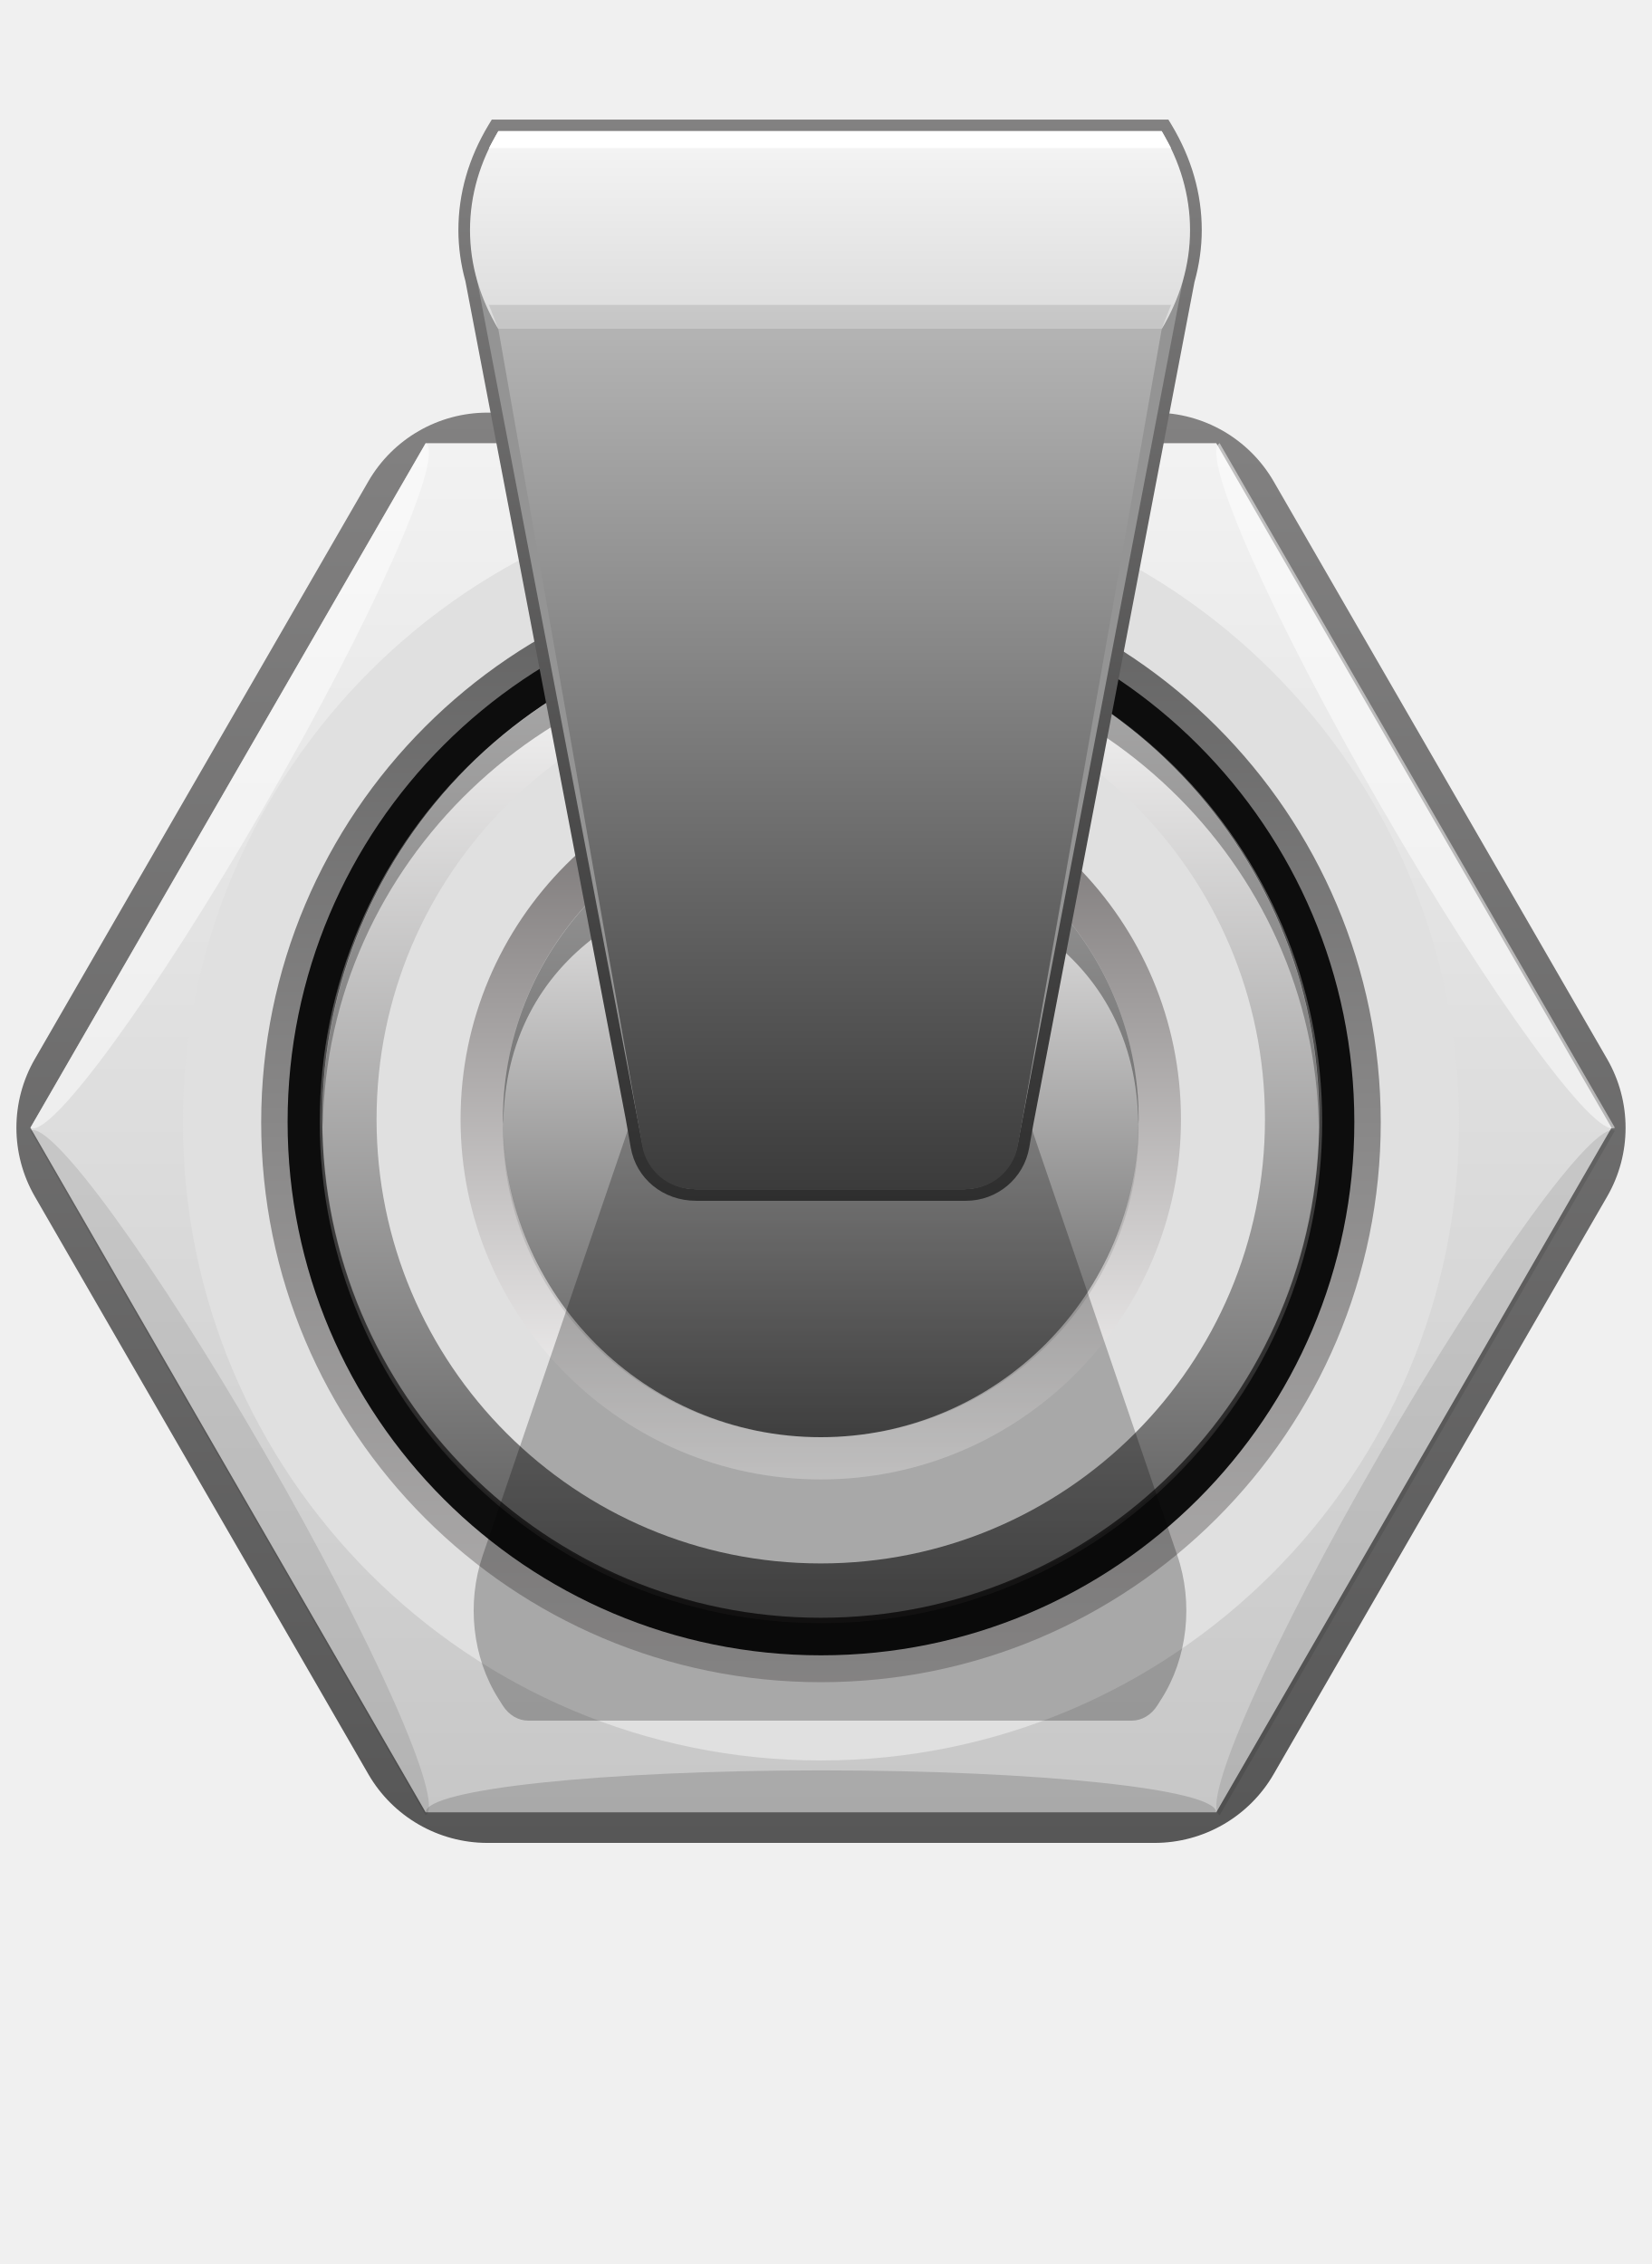
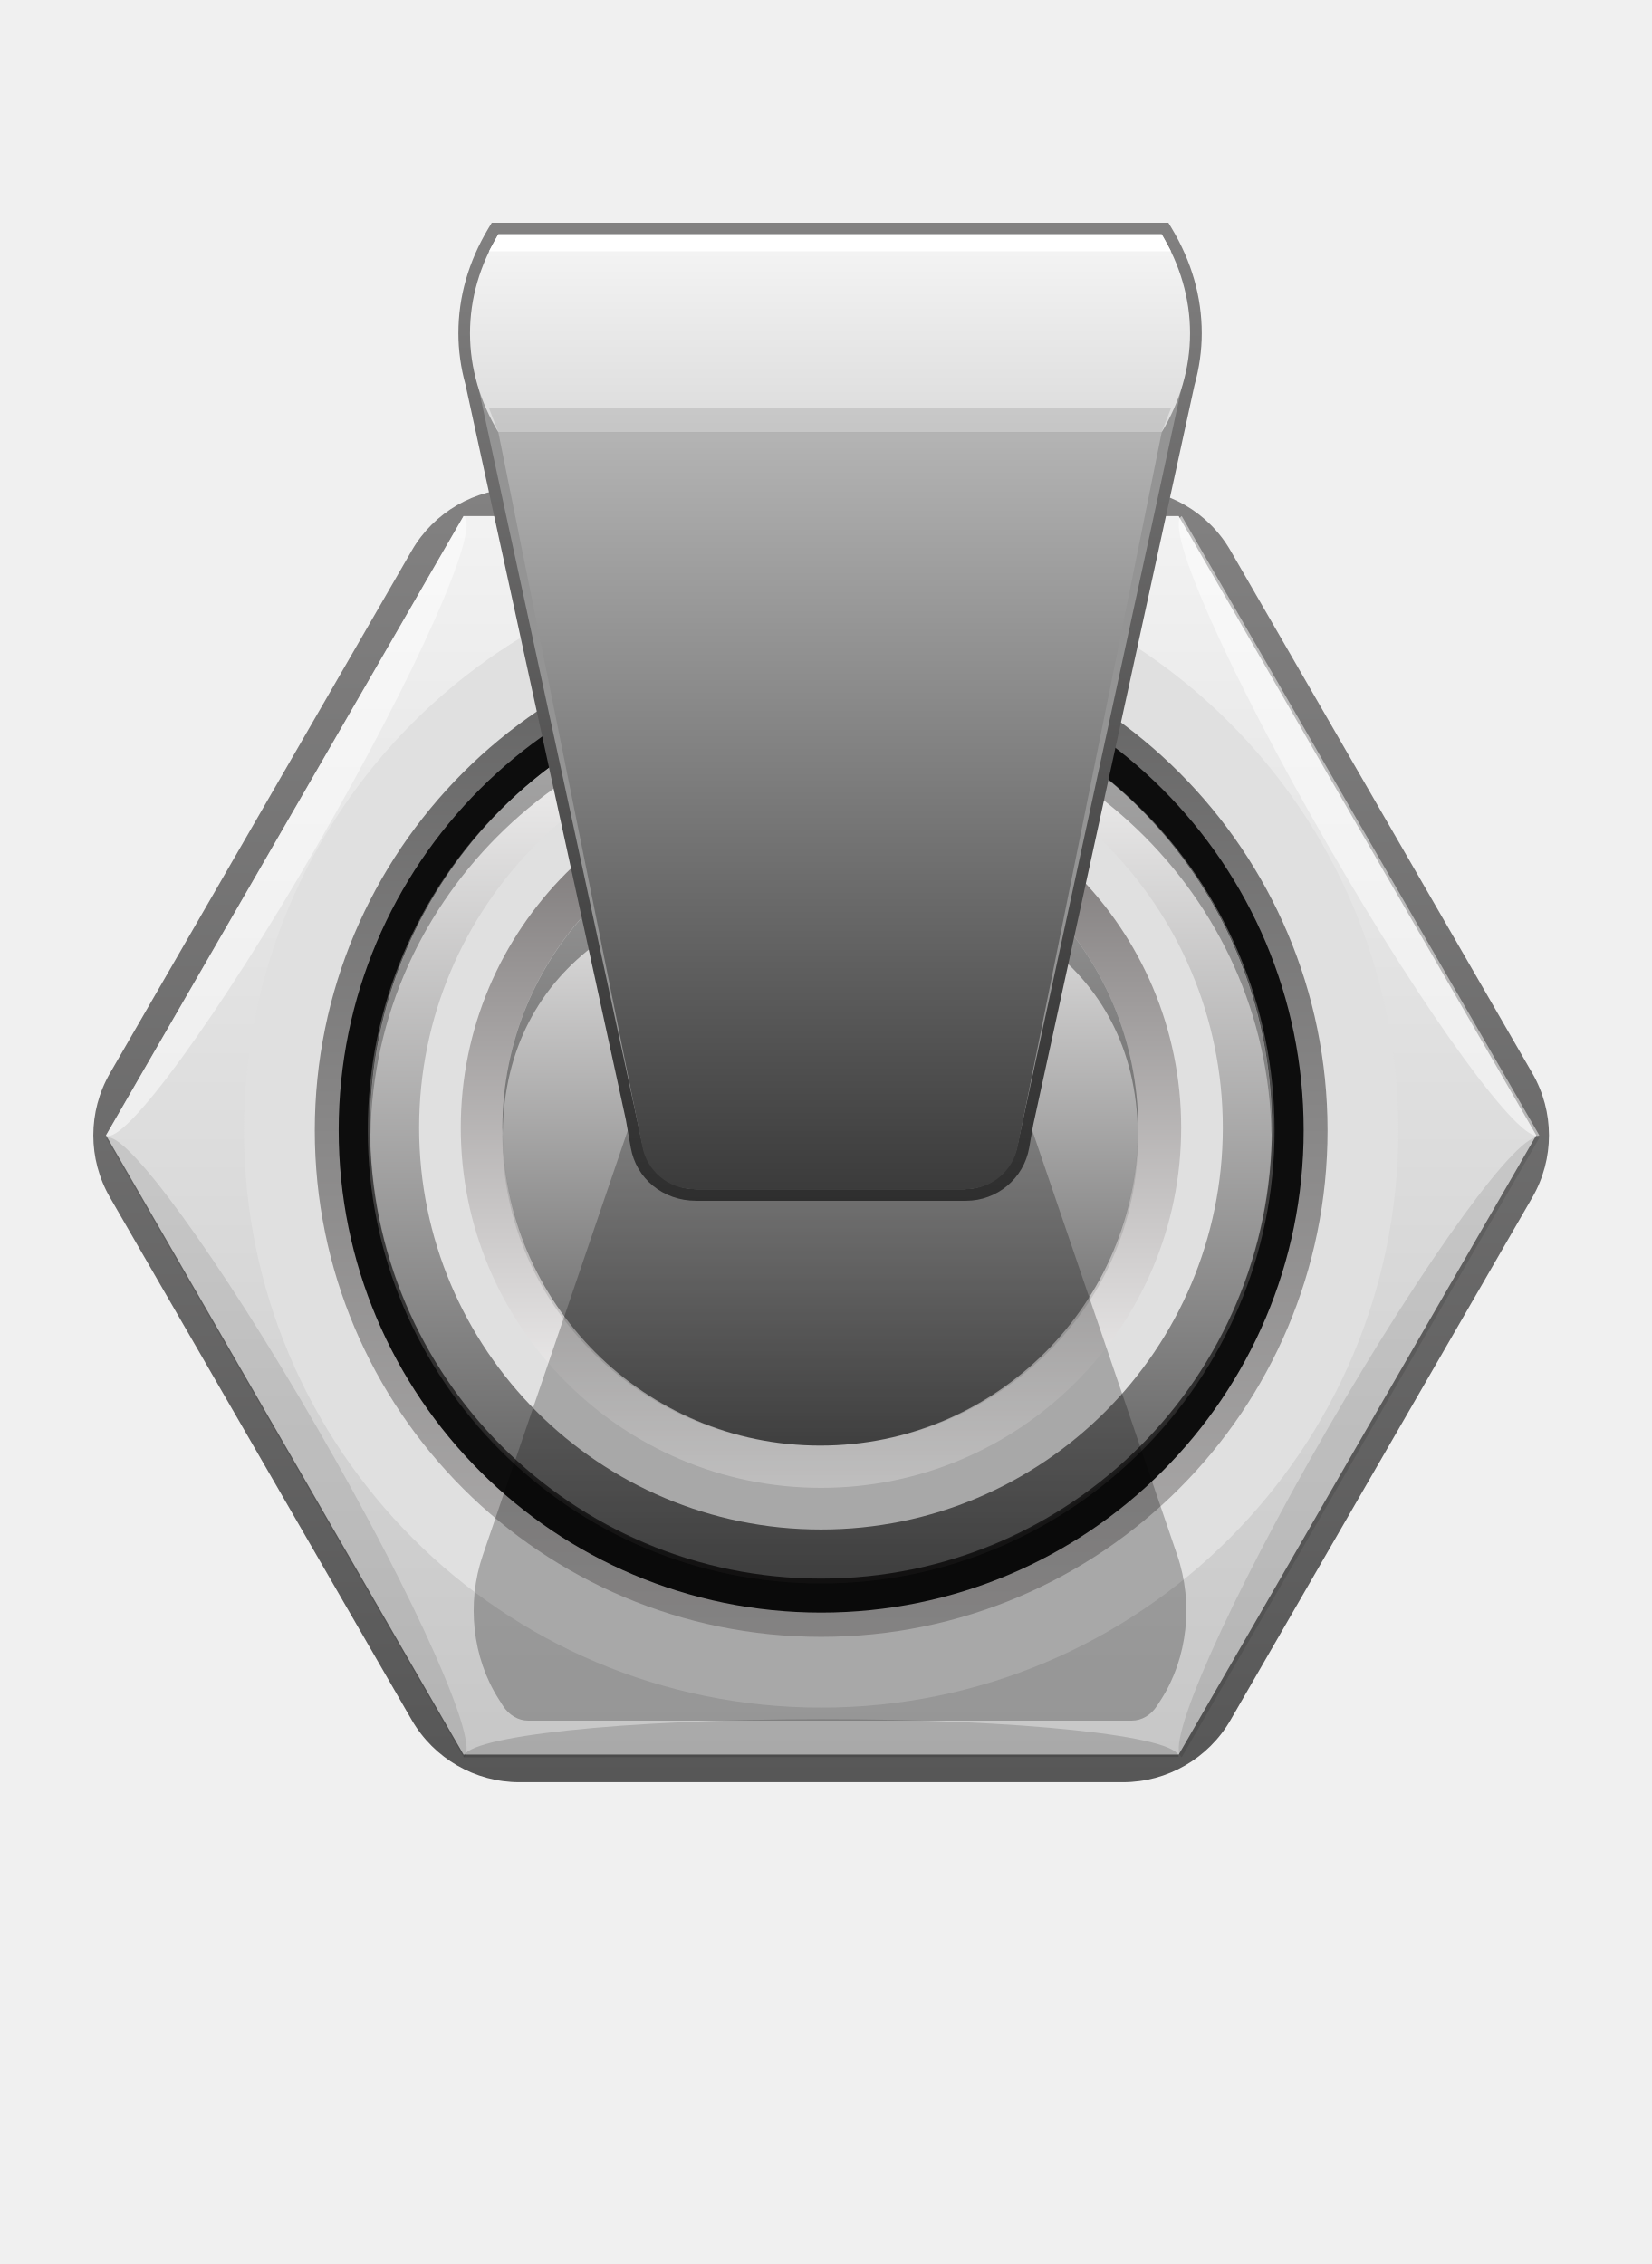
<svg xmlns="http://www.w3.org/2000/svg" version="1.0" id="svg20198" x="0px" y="0px" width="32px" height="43.883px" viewBox="0 0 32 43.883" enable-background="new 0 0 32 43.883" xml:space="preserve">
-   <linearGradient id="SVGID_1_" gradientUnits="userSpaceOnUse" x1="15.911" y1="7.998" x2="15.911" y2="35.72">
-     <stop offset="0" style="stop-color:#828181" />
-     <stop offset="1" style="stop-color:#575757" />
-   </linearGradient>
-   <path fill="url(#SVGID_1_)" d="M22.376,7.998H9.447c-0.952,0-1.832,0.508-2.308,1.332L0.675,20.527  c-0.476,0.824-0.476,1.84,0,2.665l6.464,11.197c0.476,0.824,1.356,1.332,2.308,1.332h12.929  c0.952,0,1.832-0.508,2.308-1.332l6.464-11.197c0.476-0.824,0.476-1.84,0-2.665l-6.464-11.197  C24.207,8.506,23.328,7.998,22.376,7.998z" />
-   <linearGradient id="SVGID_2_" gradientUnits="userSpaceOnUse" x1="15.911" y1="8.59" x2="15.911" y2="35.128">
-     <stop offset="0.006" style="stop-color:#F2F2F2" />
-     <stop offset="1" style="stop-color:#C7C7C7" />
-   </linearGradient>
-   <polygon fill="url(#SVGID_2_)" points="23.572,8.59 8.25,8.59 0.589,21.859 8.25,35.128 23.572,35.128   31.233,21.859 " />
-   <circle fill="#E0E0E0" cx="15.911" cy="21.757" r="12.366" />
-   <linearGradient id="SVGID_3_" gradientUnits="userSpaceOnUse" x1="-1238.732" y1="-371.959" x2="-1217.034" y2="-371.959" gradientTransform="matrix(0 -1 -1 0 -356.0472 -1206.126)">
-     <stop offset="0" style="stop-color:#B0AEAE" />
-     <stop offset="1" style="stop-color:#616161" />
-   </linearGradient>
-   <circle fill="url(#SVGID_3_)" cx="15.911" cy="21.757" r="10.849" />
-   <circle fill="#0D0D0D" cx="15.911" cy="21.748" r="10.337" />
-   <circle cx="15.911" cy="21.748" r="4.739" />
-   <linearGradient id="SVGID_4_" gradientUnits="userSpaceOnUse" x1="-1880.925" y1="33.746" x2="-1880.925" y2="14.317" gradientTransform="matrix(-1 0 0 -1 -1865.013 45.77966)">
-     <stop offset="0.006" style="stop-color:#707070" />
-     <stop offset="1" style="stop-color:#171616" />
-   </linearGradient>
-   <circle fill="url(#SVGID_4_)" cx="15.911" cy="21.748" r="9.714" />
-   <g opacity="0.15">
-     <path d="M23.572,35.128c0-0.449-3.43-0.813-7.661-0.813s-7.661,0.364-7.661,0.813H23.572z" />
+   <g>
+     <linearGradient id="SVGID_1_" gradientUnits="userSpaceOnUse" x1="15.914" y1="34.422" x2="15.914" y2="9.345" gradientTransform="matrix(1 0 0 -1 0 43.88983)">
+       <stop offset="0" style="stop-color:#828181" />
+       <stop offset="1" style="stop-color:#575757" />
+     </linearGradient>
+     <path fill="url(#SVGID_1_)" d="M21.762,9.467H10.067c-0.861,0-1.657,0.459-2.087,1.205L2.132,20.801   c-0.431,0.746-0.431,1.665,0,2.41l5.848,10.128c0.431,0.746,1.226,1.205,2.087,1.205h11.695   c0.861,0,1.657-0.459,2.087-1.205l5.848-10.128c0.431-0.746,0.431-1.665,0-2.41l-5.848-10.128   C23.419,9.927,22.623,9.467,21.762,9.467z" />
+     <linearGradient id="SVGID_00000039813682226536879630000008819692541500781996_" gradientUnits="userSpaceOnUse" x1="15.914" y1="33.887" x2="15.914" y2="9.881" gradientTransform="matrix(1 0 0 -1 0 43.88983)">
+       <stop offset="0.006" style="stop-color:#F2F2F2" />
+       <stop offset="1" style="stop-color:#C7C7C7" />
+     </linearGradient>
+     <polygon fill="url(#SVGID_00000039813682226536879630000008819692541500781996_)" points="22.844,10.003 8.984,10.003    2.055,22.006 8.984,34.009 22.844,34.009 29.774,22.006  " />
+     <circle fill="#E0E0E0" cx="15.915" cy="21.913" r="11.186" />
+     <linearGradient id="SVGID_00000065778810957871135690000009488242445952415918_" gradientUnits="userSpaceOnUse" x1="-1917.853" y1="1095.852" x2="-1898.226" y2="1095.852" gradientTransform="matrix(0 -1 1 0 -1079.937 -1886.126)">
+       <stop offset="0" style="stop-color:#B0AEAE" />
+       <stop offset="1" style="stop-color:#616161" />
+     </linearGradient>
+     <circle fill="url(#SVGID_00000065778810957871135690000009488242445952415918_)" cx="15.915" cy="21.913" r="9.814" />
+     <circle fill="#0D0D0D" cx="15.915" cy="21.906" r="9.351" />
+     <circle cx="15.915" cy="21.911" r="4.739" />
+     <linearGradient id="SVGID_00000171713635756230824350000010616014986402271619_" gradientUnits="userSpaceOnUse" x1="-2442.928" y1="809.229" x2="-2442.928" y2="826.803" gradientTransform="matrix(-1 0 0 1 -2427.013 -796.1102)">
+       <stop offset="0.006" style="stop-color:#707070" />
+       <stop offset="1" style="stop-color:#171616" />
+     </linearGradient>
+     <circle fill="url(#SVGID_00000171713635756230824350000010616014986402271619_)" cx="15.915" cy="21.906" r="8.787" />
+     <g opacity="0.1">
+       <path d="M29.833,22.058c-0.352-0.203-2.188,2.319-4.102,5.634s-3.18,6.166-2.828,6.369    L29.833,22.058z" />
+     </g>
+     <g opacity="0.15">
+       <path d="M22.845,34.054c-0-0.406-3.103-0.734-6.93-0.732s-6.93,0.333-6.929,0.739L22.845,34.054z    " />
+     </g>
+     <g opacity="0.1">
+       <path d="M2.055,22.058c0.352-0.203,2.188,2.319,4.102,5.634s3.18,6.166,2.828,6.369L2.055,22.058z" />
+     </g>
+     <path opacity="0.5" fill="#FFFFFF" enable-background="new    " d="M29.833,22.006   c-0.352,0.203-2.188-2.319-4.102-5.634s-3.18-6.166-2.828-6.369L29.833,22.006z" />
+     <path opacity="0.5" fill="#FFFFFF" enable-background="new    " d="M2.055,22.006   c0.352,0.203,2.188-2.319,4.102-5.634s3.18-6.166,2.828-6.369L2.055,22.006z" />
+     <linearGradient id="SVGID_00000144306169891397359050000011013140069067034521_" gradientUnits="userSpaceOnUse" x1="-2442.924" y1="809.229" x2="-2442.924" y2="826.708" gradientTransform="matrix(-1 0 0 1 -2427.013 -796.1102)">
+       <stop offset="0" style="stop-color:#FFFEFE" />
+       <stop offset="1" style="stop-color:#545454" />
+     </linearGradient>
+     <circle fill="url(#SVGID_00000144306169891397359050000011013140069067034521_)" cx="15.911" cy="21.858" r="8.74" />
+     <circle fill="#E0E0E0" cx="15.911" cy="21.858" r="7.788" />
+     <path fill="none" d="M15.911,7.871c8.83,0,15.987,5.158,15.987,13.987s-7.158,15.987-15.987,15.987   s-15.987-7.158-15.987-15.987S7.081,7.871,15.911,7.871z" />
+     <g opacity="0.43">
+       <path fill="#404040" d="M15.911,13.633c4.781,0,8.659,3.73,8.73,8.356c0.001-0.044,0.007-0.086,0.007-0.131    c0-4.827-3.911-8.739-8.737-8.739s-8.737,3.913-8.737,8.739c0,0.044,0.006,0.087,0.007,0.131    C7.251,17.363,11.13,13.633,15.911,13.633z" />
+       <path opacity="0.28" fill="#404040" enable-background="new    " d="M7.181,21.988    c-0.001,0.043-0.007,0.084-0.007,0.127c0,4.685,3.912,8.482,8.737,8.482    C11.13,30.598,7.251,26.754,7.181,21.988z" />
+       <path opacity="0.28" fill="#404040" enable-background="new    " d="M15.911,30.598    c4.825,0,8.737-3.798,8.737-8.482c0-0.043-0.006-0.084-0.007-0.127    C24.57,26.754,20.692,30.598,15.911,30.598z" />
+     </g>
+     <linearGradient id="SVGID_00000161599518429452590120000006752048433723871913_" gradientUnits="userSpaceOnUse" x1="-2442.924" y1="824.949" x2="-2442.924" y2="810.987" gradientTransform="matrix(-1 0 0 1 -2427.013 -796.1102)">
+       <stop offset="0" style="stop-color:#FFFEFE" />
+       <stop offset="1" style="stop-color:#706C6C" />
+     </linearGradient>
+     <circle fill="url(#SVGID_00000161599518429452590120000006752048433723871913_)" cx="15.911" cy="21.858" r="6.981" />
+     <linearGradient id="SVGID_00000056391914046623679090000017781048053089277066_" gradientUnits="userSpaceOnUse" x1="-2442.911" y1="811.806" x2="-2442.911" y2="824.13" gradientTransform="matrix(-1 0 0 1 -2427.013 -796.1102)">
+       <stop offset="0" style="stop-color:#FAF9F9" />
+       <stop offset="1" style="stop-color:#545454" />
+     </linearGradient>
+     <circle fill="url(#SVGID_00000056391914046623679090000017781048053089277066_)" cx="15.897" cy="21.858" r="6.162" />
+     <g opacity="0.5">
+       <path fill="#404040" d="M15.897,17.058c3.371,0,6.106,1.63,6.156,4.892    c0-0.031,0.005-0.061,0.005-0.092c0-3.403-2.758-6.162-6.16-6.162s-6.16,2.759-6.16,6.162    c0,0.031,0.004,0.061,0.005,0.092C9.791,18.688,12.526,17.058,15.897,17.058z" />
+       <path opacity="0.28" fill="#404040" enable-background="new    " d="M9.742,21.95    c-0,0.03-0.005,0.059-0.005,0.089c0,3.303,2.758,5.981,6.16,5.981    C12.526,28.02,9.791,25.31,9.742,21.95z" />
+       <path opacity="0.28" fill="#404040" enable-background="new    " d="M15.897,28.02    c3.402,0,6.16-2.678,6.16-5.981c0-0.03-0.004-0.059-0.005-0.089    C22.003,25.31,19.268,28.02,15.897,28.02z" />
+     </g>
  </g>
-   <g opacity="0.1">
-     <path d="M31.298,21.917c-0.389-0.225-2.419,2.564-4.534,6.228s-3.515,6.816-3.126,7.041L31.298,21.917z   " />
-   </g>
-   <g opacity="0.1">
-     <path d="M0.589,21.917c0.389-0.225,2.419,2.564,4.534,6.228s3.515,6.816,3.126,7.041L0.589,21.917z" />
-   </g>
-   <path opacity="0.5" fill="#FFFFFF" d="M31.298,21.859c-0.389,0.225-2.419-2.564-4.534-6.228  S23.248,8.814,23.637,8.59L31.298,21.859z" />
-   <path opacity="0.5" fill="#FFFFFF" d="M0.589,21.859c0.389,0.225,2.419-2.564,4.534-6.228  S8.639,8.814,8.25,8.59L0.589,21.859z" />
-   <linearGradient id="SVGID_5_" gradientUnits="userSpaceOnUse" x1="-1880.921" y1="33.746" x2="-1880.921" y2="14.423" gradientTransform="matrix(-1 0 0 -1 -1865.013 45.77966)">
-     <stop offset="0" style="stop-color:#FFFEFE" />
-     <stop offset="1" style="stop-color:#545454" />
-   </linearGradient>
-   <circle fill="url(#SVGID_5_)" cx="15.907" cy="21.695" r="9.662" />
-   <circle fill="#E0E0E0" cx="15.907" cy="21.695" r="8.609" />
-   <g opacity="0.43">
-     <path fill="#404040" d="M15.907,12.602c5.285,0,9.573,4.124,9.651,9.237   c0.001-0.049,0.007-0.096,0.007-0.144c0-5.336-4.324-9.661-9.658-9.661s-9.658,4.326-9.658,9.661   c0,0.049,0.007,0.096,0.007,0.144C6.334,16.726,10.622,12.602,15.907,12.602z" />
-     <path opacity="0.28" fill="#404040" d="M6.256,21.84c-0.001,0.047-0.007,0.093-0.007,0.14   c0,5.179,4.324,9.377,9.658,9.377C10.622,31.357,6.334,27.108,6.256,21.84z" />
-     <path opacity="0.28" fill="#404040" d="M15.907,31.357c5.334,0,9.658-4.198,9.658-9.377   c0-0.047-0.007-0.093-0.007-0.14C25.48,27.108,21.193,31.357,15.907,31.357z" />
-   </g>
-   <linearGradient id="SVGID_6_" gradientUnits="userSpaceOnUse" x1="-1880.921" y1="17.103" x2="-1880.921" y2="31.065" gradientTransform="matrix(-1 0 0 -1 -1865.013 45.77966)">
-     <stop offset="0" style="stop-color:#FFFEFE" />
-     <stop offset="1" style="stop-color:#706C6C" />
-   </linearGradient>
-   <circle fill="url(#SVGID_6_)" cx="15.907" cy="21.695" r="6.981" />
-   <linearGradient id="SVGID_7_" gradientUnits="userSpaceOnUse" x1="-1880.921" y1="30.247" x2="-1880.921" y2="17.922" gradientTransform="matrix(-1 0 0 -1 -1865.013 45.77966)">
-     <stop offset="0" style="stop-color:#FAF9F9" />
-     <stop offset="1" style="stop-color:#545454" />
-   </linearGradient>
-   <circle fill="url(#SVGID_7_)" cx="15.907" cy="21.695" r="6.162" />
-   <g opacity="0.5">
-     <path fill="#404040" d="M15.907,16.896c3.371,0,6.106,1.63,6.156,4.892   c0-0.031,0.005-0.061,0.005-0.092c0-3.403-2.758-6.162-6.16-6.162s-6.16,2.759-6.16,6.162   c0,0.031,0.004,0.061,0.005,0.092C9.802,18.526,12.536,16.896,15.907,16.896z" />
-     <path opacity="0.28" fill="#404040" d="M9.752,21.787c-0,0.03-0.005,0.059-0.005,0.089   c0,3.303,2.758,5.981,6.16,5.981C12.536,27.858,9.802,25.148,9.752,21.787z" />
-     <path opacity="0.28" fill="#404040" d="M15.907,27.858c3.402,0,6.16-2.678,6.16-5.981   c0-0.03-0.004-0.059-0.005-0.089C22.013,25.148,19.279,27.858,15.907,27.858z" />
-   </g>
-   <path opacity="0.25" d="M19.745,21.145l3.072,9.003c0.316,0.927,0.199,1.986-0.307,2.782l-0.081,0.128  c-0.118,0.185-0.3,0.293-0.494,0.293H10.238c-0.194,0-0.377-0.108-0.494-0.293l-0.081-0.128  c-0.507-0.797-0.624-1.855-0.307-2.782l3.072-9.003H19.745z" />
+   <path opacity="0.25" enable-background="new    " d="M19.745,21.145l3.072,9.003  c0.316,0.927,0.199,1.986-0.307,2.782L22.428,33.058c-0.118,0.185-0.3,0.293-0.494,0.293H10.238  c-0.194,0-0.377-0.108-0.494-0.293l-0.081-0.128c-0.507-0.797-0.624-1.855-0.307-2.782l3.072-9.003  C12.427,21.145,19.745,21.145,19.745,21.145z" />
  <g>
-     <linearGradient id="SVGID_8_" gradientUnits="userSpaceOnUse" x1="16.086" y1="-5387.099" x2="16.086" y2="-5408.056" gradientTransform="matrix(1 0 0 -1 0 -5384.781)">
+     <linearGradient id="SVGID_00000060023922574028338360000000987212957520619408_" gradientUnits="userSpaceOnUse" x1="16.086" y1="6230.988" x2="16.086" y2="6249.946" gradientTransform="matrix(1 0 0 1 0 -6226.671)">
      <stop offset="0" style="stop-color:#828181" />
      <stop offset="1" style="stop-color:#2E2E2E" />
    </linearGradient>
-     <path fill="url(#SVGID_8_)" d="M18.721,23.275h-0.041h-5.187c-0.648,0-1.163-0.433-1.268-1.029l-0.096-0.546   L9.02,5.449C8.931,5.13,8.884,4.791,8.884,4.46c0-0.705,0.195-1.389,0.581-2.033l0.066-0.109   h0.128h12.857h0.128l0.066,0.109c0.385,0.644,0.581,1.328,0.581,2.033   c0,0.331-0.047,0.67-0.141,1.007L20.025,21.802l-0.078,0.445   C19.842,22.842,19.326,23.275,18.721,23.275L18.721,23.275z" />
+     <path fill="url(#SVGID_00000060023922574028338360000000987212957520619408_)" d="M18.721,23.275H18.68h-5.187   c-0.648,0-1.163-0.433-1.268-1.029l-0.096-0.546L9.02,7.449C8.931,7.13,8.884,6.791,8.884,6.46   c0-0.705,0.195-1.389,0.581-2.033l0.066-0.109h0.128h12.857h0.128l0.066,0.109   c0.385,0.644,0.581,1.328,0.581,2.033c0,0.331-0.047,0.67-0.141,1.007L20.025,21.802l-0.078,0.445   C19.842,22.842,19.326,23.275,18.721,23.275L18.721,23.275z" />
  </g>
  <g>
-     <path fill="#949494" d="M18.68,23.05h-5.187c-0.509,0-0.947-0.362-1.042-0.863L9.18,5.086h13.813   l-3.27,17.1C19.627,22.688,19.189,23.05,18.68,23.05z" />
-     <linearGradient id="SVGID_9_" gradientUnits="userSpaceOnUse" x1="16.086" y1="-5391.159" x2="16.086" y2="-5407.831" gradientTransform="matrix(1 0 0 -1 0 -5384.781)">
+     <path fill="#949494" d="M18.68,23.05h-5.187c-0.509,0-0.947-0.362-1.042-0.863L9.18,7.086h13.813   l-3.27,15.1C19.627,22.688,19.189,23.05,18.68,23.05z" />
+     <linearGradient id="SVGID_00000036968830592735718300000005568108675441038777_" gradientUnits="userSpaceOnUse" x1="16.086" y1="6235.049" x2="16.086" y2="6249.721" gradientTransform="matrix(1 0 0 1 0 -6226.671)">
      <stop offset="0.006" style="stop-color:#B3B3B3" />
      <stop offset="1" style="stop-color:#3B3B3B" />
    </linearGradient>
-     <path fill="url(#SVGID_9_)" d="M18.721,23.05h-5.271c-0.495,0-0.918-0.355-1.004-0.843L9.658,6.378h12.857   l-2.789,15.83C19.64,22.695,19.216,23.05,18.721,23.05z" />
-     <linearGradient id="SVGID_10_" gradientUnits="userSpaceOnUse" x1="16.086" y1="-5387.323" x2="16.086" y2="-5391.159" gradientTransform="matrix(1 0 0 -1 0 -5384.781)">
+     <path fill="url(#SVGID_00000036968830592735718300000005568108675441038777_)" d="M18.721,23.05h-5.271   c-0.495,0-0.918-0.355-1.004-0.843L9.658,8.378h12.857l-2.789,13.83   C19.64,22.695,19.216,23.05,18.721,23.05z" />
+     <linearGradient id="SVGID_00000181070319438928674170000015613835911583019178_" gradientUnits="userSpaceOnUse" x1="16.086" y1="6231.213" x2="16.086" y2="6235.049" gradientTransform="matrix(1 0 0 1 0 -6226.671)">
      <stop offset="0.006" style="stop-color:#F5F5F5" />
      <stop offset="1" style="stop-color:#DBDBDB" />
    </linearGradient>
-     <path fill="url(#SVGID_10_)" d="M9.109,4.46c0-0.682,0.197-1.329,0.549-1.918h12.857   c0.352,0.588,0.549,1.236,0.549,1.918c0,0.682-0.197,1.329-0.549,1.918H9.658   C9.306,5.789,9.109,5.141,9.109,4.46z" />
+     <path fill="url(#SVGID_00000181070319438928674170000015613835911583019178_)" d="M9.109,6.46   c0-0.682,0.197-1.329,0.549-1.918h12.857c0.352,0.588,0.549,1.236,0.549,1.918   s-0.197,1.329-0.549,1.918H9.658C9.306,7.789,9.109,7.142,9.109,6.46z" />
    <g opacity="0.1">
-       <polygon points="22.696,5.91 9.476,5.91 9.658,6.378 22.514,6.378   " />
+       <polygon points="22.696,7.91 9.476,7.91 9.658,8.378 22.514,8.378   " />
    </g>
-     <polygon fill="#FFFFFF" points="22.514,2.542 9.658,2.542 9.476,2.871 22.696,2.871  " />
+     <polygon fill="#FFFFFF" points="22.514,4.542 9.658,4.542 9.476,4.872 22.696,4.872  " />
  </g>
</svg>
